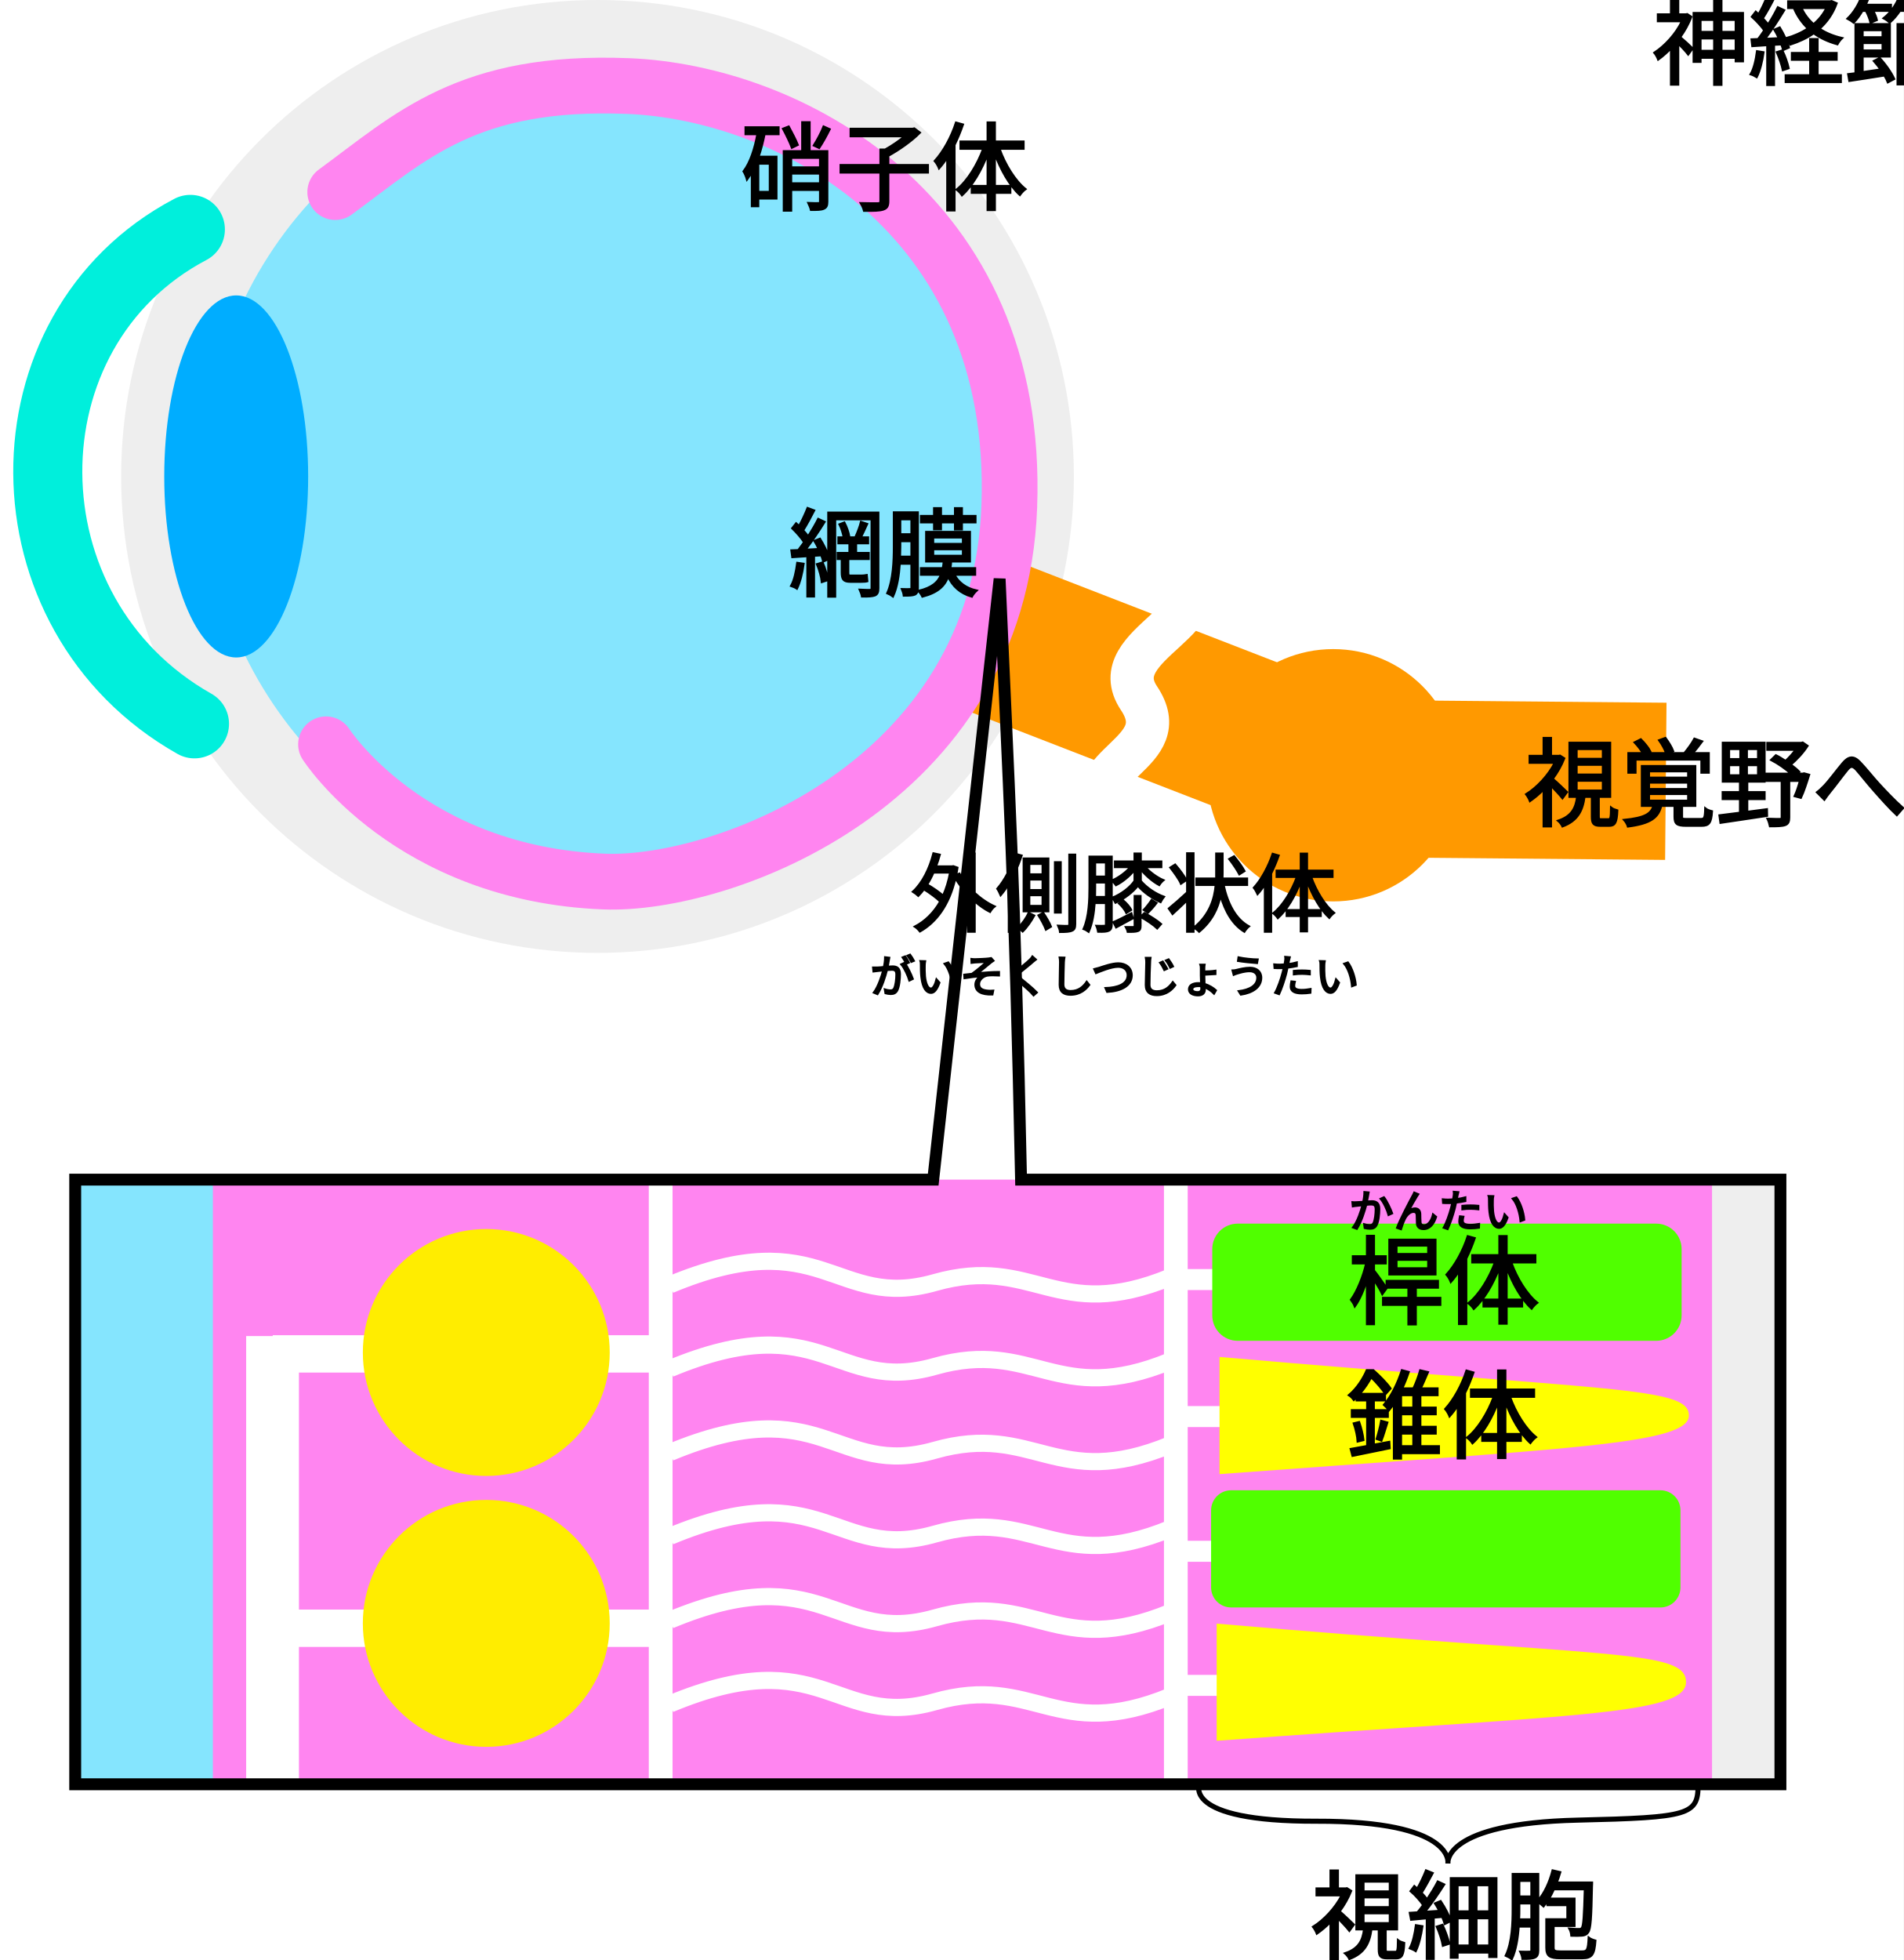
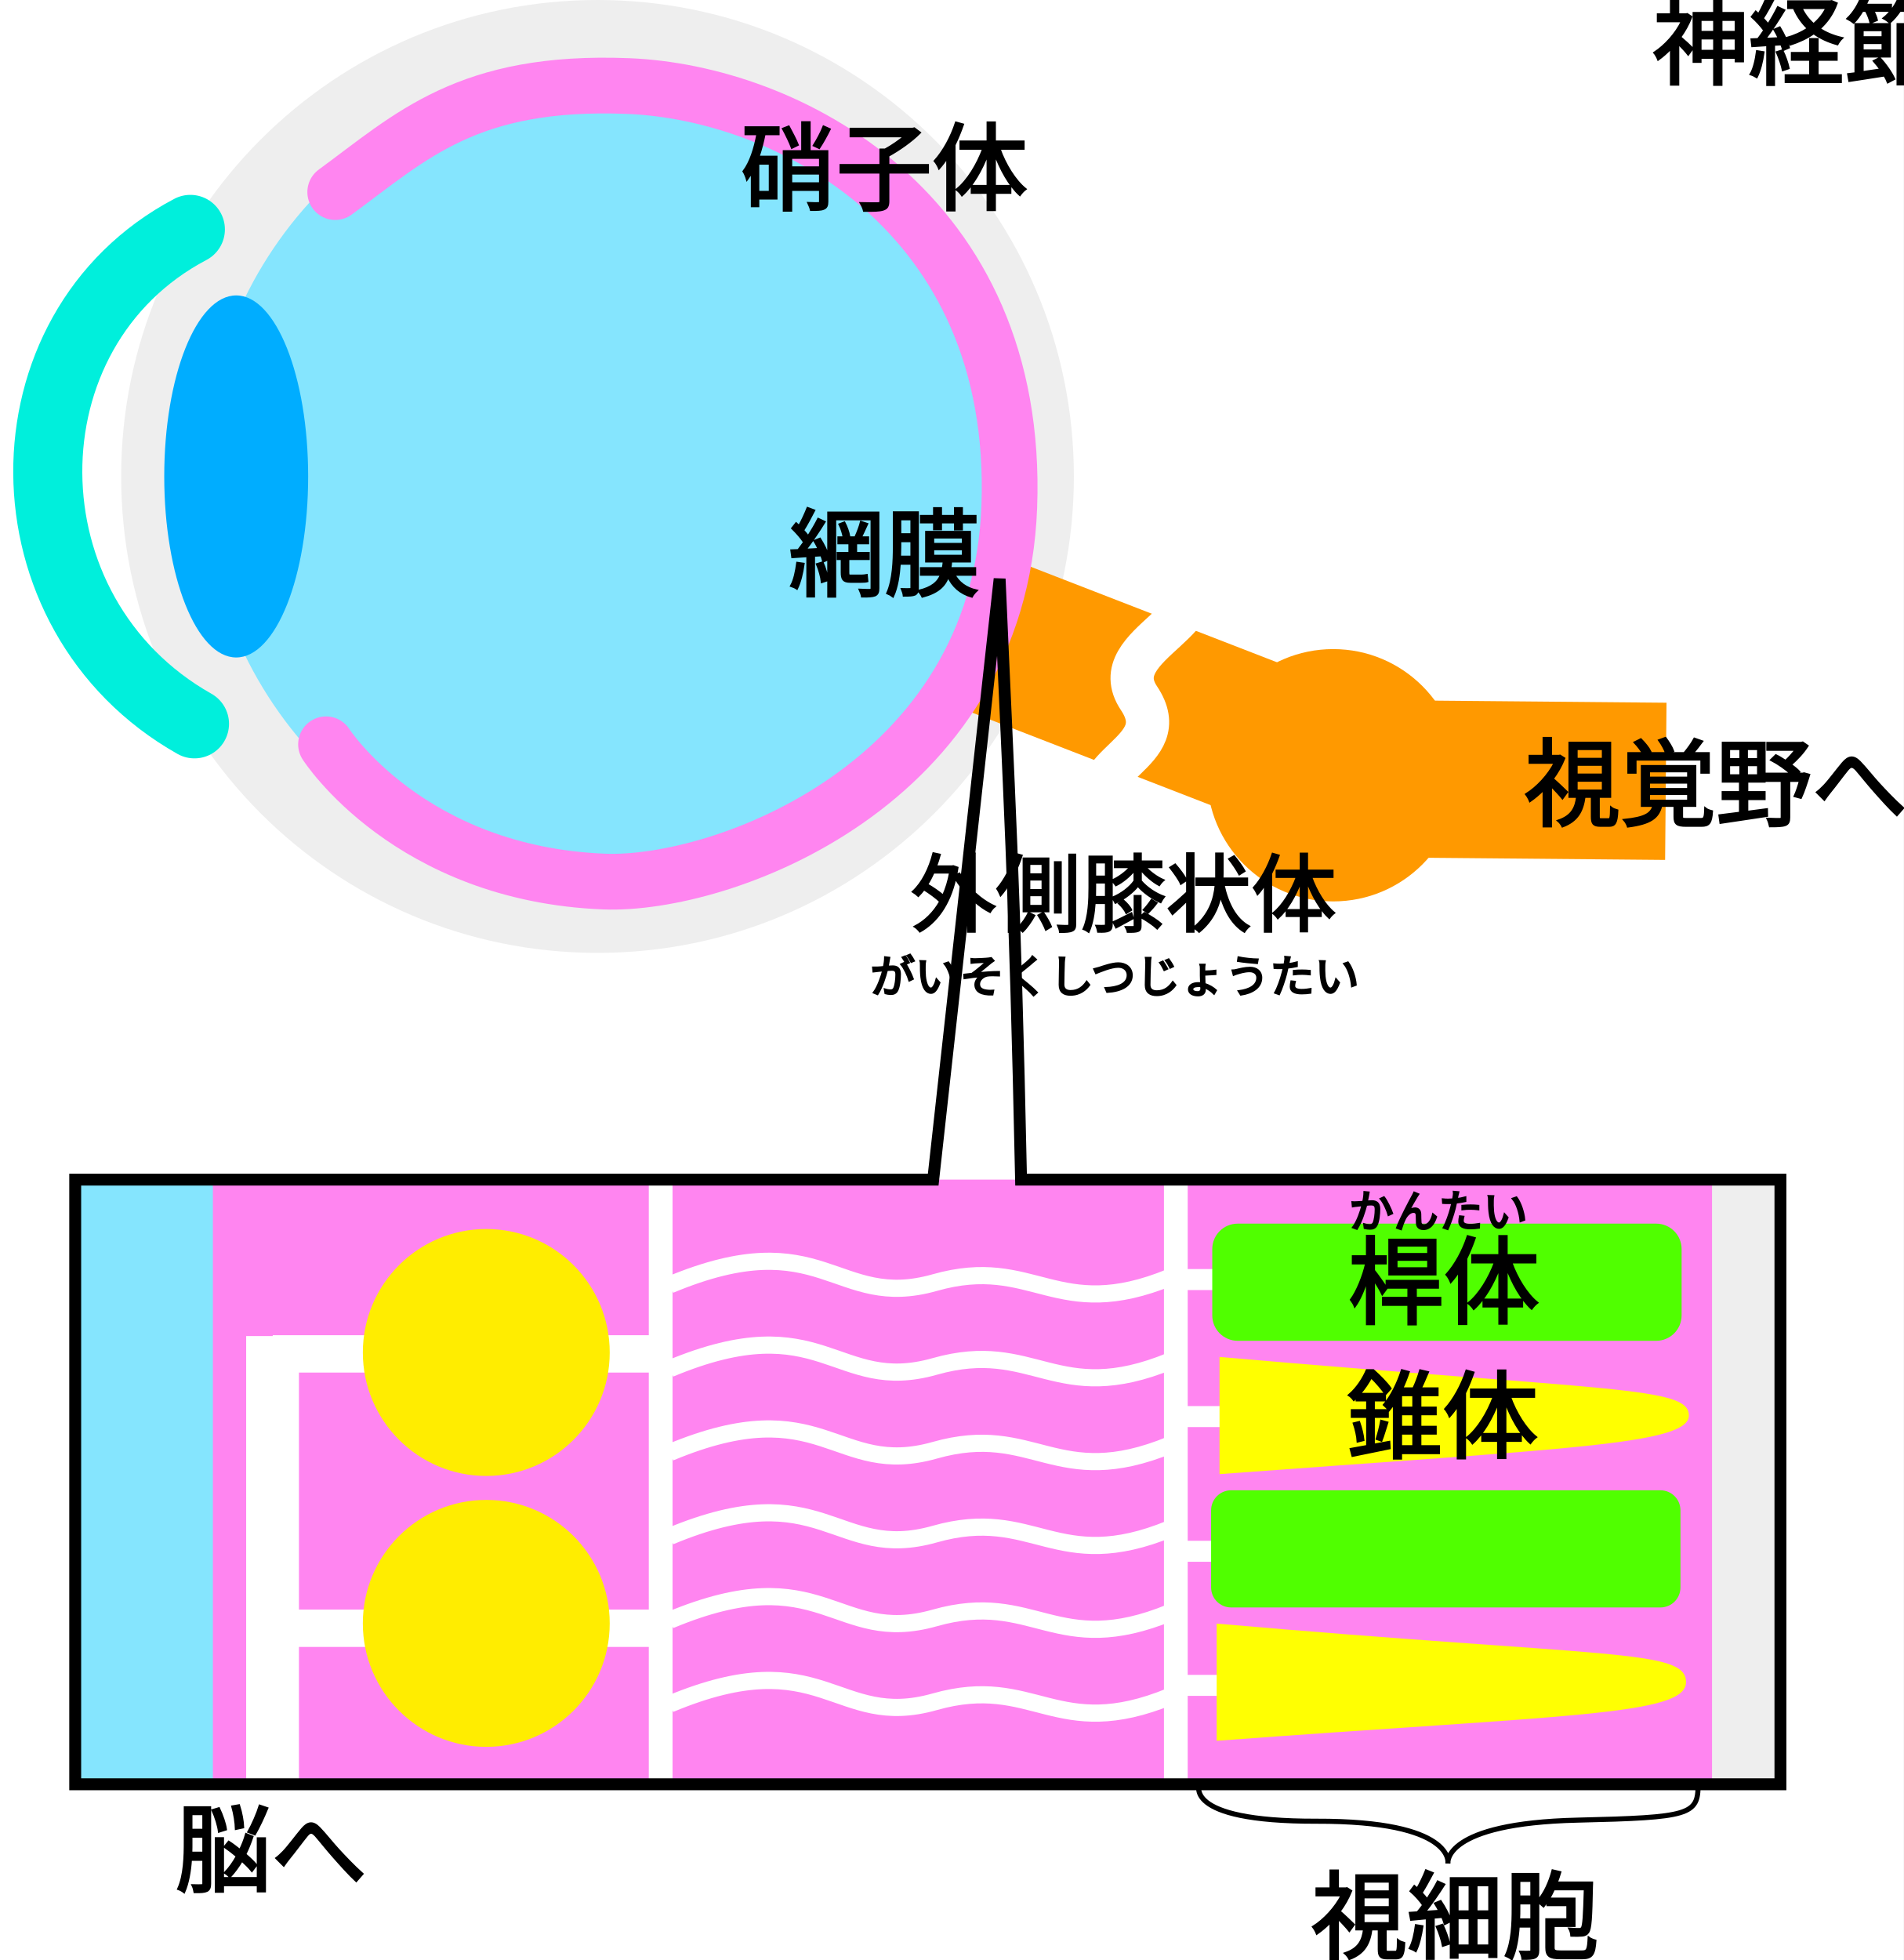
<svg xmlns="http://www.w3.org/2000/svg" width="240.353mm" height="247.433mm" viewBox="0 0 240.353 247.433" version="1.1" id="svg5">
  <defs id="defs2" />
  <g id="layer1" transform="translate(-13.93291,-65.56597)">
    <rect style="fill:#ffffff;fill-opacity:1;stroke:none;stroke-width:84.663;stroke-linecap:round;stroke-miterlimit:4;stroke-dasharray:none;stroke-opacity:1" id="rect16800" width="240.353" height="247.433" x="13.933" y="65.566" />
    <rect style="font-variation-settings:normal;opacity:1;vector-effect:none;fill:#ff85f0;fill-opacity:1;stroke:none;stroke-width:2.167;stroke-linecap:butt;stroke-linejoin:miter;stroke-miterlimit:4;stroke-dasharray:none;stroke-dashoffset:0;stroke-opacity:1;-inkscape-stroke:none;stop-color:#000000;stop-opacity:1" id="rect21835" width="189.66" height="75.968" x="40.742" y="214.48" />
    <rect style="font-variation-settings:normal;opacity:1;vector-effect:none;fill:#85e5fe;fill-opacity:1;stroke:none;stroke-width:2.167;stroke-linecap:butt;stroke-linejoin:miter;stroke-miterlimit:4;stroke-dasharray:none;stroke-dashoffset:0;stroke-opacity:1;-inkscape-stroke:none;stop-color:#000000;stop-opacity:1" id="rect18397" width="16.795" height="75.999" x="24.016" y="214.524" />
    <rect style="font-variation-settings:normal;vector-effect:none;fill:#eeeeee;fill-opacity:1;stroke:none;stroke-width:1.512;stroke-linecap:butt;stroke-linejoin:miter;stroke-miterlimit:4;stroke-dasharray:none;stroke-dashoffset:0;stroke-opacity:1;-inkscape-stroke:none;stop-color:#000000" id="rect18397-2" width="8.177" height="75.999" x="230.101" y="214.795" />
    <circle style="fill:#eeeeee;fill-opacity:1;stroke:none;stroke-width:1.323;stroke-miterlimit:4;stroke-dasharray:none;stroke-opacity:1" id="path846" cx="89.377" cy="125.713" r="60.147" />
    <path style="fill:none;stroke:#00efdc;stroke-width:8.72;stroke-linecap:round;stroke-linejoin:miter;stroke-miterlimit:4;stroke-dasharray:none;stroke-opacity:1" d="M 37.969,94.526 C 13.85,107.229 13.905,143.073 38.488,156.944" id="path1950" />
    <circle style="fill:#85e5fe;fill-opacity:1;stroke:none;stroke-width:2.646;stroke-miterlimit:4;stroke-dasharray:none;stroke-opacity:1" id="path7443" cx="91.166" cy="125.713" r="51.495" />
    <ellipse style="fill:#00adff;fill-opacity:1;stroke:none;stroke-width:2.646;stroke-miterlimit:4;stroke-dasharray:none;stroke-opacity:1" id="path4001" cx="43.756" cy="125.713" rx="9.086" ry="22.853" />
    <path style="fill:#ff9900;fill-opacity:1;stroke:#ff9900;stroke-width:19.844;stroke-linecap:butt;stroke-linejoin:miter;stroke-miterlimit:4;stroke-dasharray:none;stroke-opacity:1" d="m 138.326,145.528 37.98,14.728" id="path26876" />
    <path style="fill:#ff9900;fill-opacity:1;stroke:#ff9900;stroke-width:19.844;stroke-linecap:butt;stroke-linejoin:miter;stroke-miterlimit:4;stroke-dasharray:none;stroke-opacity:1" d="m 183.531,163.838 40.734,0.363" id="path26876-3" />
    <g id="path7443-3" style="stroke:#ff85f0;stroke-width:7.001;stroke-miterlimit:4;stroke-dasharray:none;stroke-opacity:1" transform="matrix(1.00528,0,0,1.00528,-0.5176402,-0.6672545)">
      <path style="fill:none;stroke:#ff85f0;stroke-width:7.001;stroke-linecap:round;stroke-linejoin:miter;stroke-miterlimit:4;stroke-dasharray:none;stroke-opacity:1" d="m 56.48,90.006 c 9.53,-6.967 16.597,-14.115 36.792,-13.315 19.802,0.785 49.241,15.599 47.869,52.835 -1.287,34.943 -36.108,47.643 -50.871,47.065 -24.499,-0.96 -34.946,-17.237 -34.946,-17.237" id="path16613" />
    </g>
    <text xml:space="preserve" style="font-style:normal;font-weight:normal;font-size:12.094px;line-height:1.25;font-family:sans-serif;letter-spacing:0px;word-spacing:0px;fill:#000000;fill-opacity:1;stroke:#000000;stroke-width:0.302;stroke-miterlimit:4;stroke-dasharray:none;stroke-opacity:1" x="19.647" y="113.535" id="text32616">
      <tspan id="tspan32614" style="font-style:normal;font-variant:normal;font-weight:normal;font-stretch:normal;font-family:MotoyaLMaru;-inkscape-font-specification:MotoyaLMaru;writing-mode:tb-rl;stroke:#000000;stroke-width:0.302;stroke-miterlimit:4;stroke-dasharray:none;stroke-opacity:1" x="113.535" y="19.647">角膜</tspan>
    </text>
    <text xml:space="preserve" style="font-style:normal;font-weight:normal;font-size:12.094px;line-height:1.25;font-family:sans-serif;letter-spacing:0px;word-spacing:0px;fill:#000000;fill-opacity:1;stroke:#000000;stroke-width:0.302;stroke-miterlimit:4;stroke-dasharray:none;stroke-opacity:1" x="43.729" y="107.435" id="text32616-6">
      <tspan id="tspan32614-7" style="font-style:normal;font-variant:normal;font-weight:normal;font-stretch:normal;font-family:MotoyaLMaru;-inkscape-font-specification:MotoyaLMaru;writing-mode:tb-rl;stroke:#000000;stroke-width:0.302;stroke-miterlimit:4;stroke-dasharray:none;stroke-opacity:1" x="107.435" y="43.729">水晶体</tspan>
    </text>
    <text xml:space="preserve" style="font-style:normal;font-weight:normal;font-size:12.094px;line-height:1.25;font-family:sans-serif;letter-spacing:0px;word-spacing:0px;fill:#000000;fill-opacity:1;stroke:#000000;stroke-width:0.302;stroke-miterlimit:4;stroke-dasharray:none;stroke-opacity:1" x="91.173" y="107.435" id="text32616-6-5">
      <tspan id="tspan32614-7-3" style="font-style:normal;font-variant:normal;font-weight:normal;font-stretch:normal;font-family:MotoyaLMaru;-inkscape-font-specification:MotoyaLMaru;writing-mode:tb-rl;fill:#000000;fill-opacity:1;stroke:#000000;stroke-width:0.302;stroke-miterlimit:4;stroke-dasharray:none;stroke-opacity:1" x="107.435" y="91.173">硝子体</tspan>
    </text>
    <text xml:space="preserve" style="font-style:normal;font-weight:normal;font-size:12.094px;line-height:1.25;font-family:sans-serif;letter-spacing:0px;word-spacing:0px;fill:#000000;fill-opacity:1;stroke:#000000;stroke-width:0.302;stroke-miterlimit:4;stroke-dasharray:none;stroke-opacity:1" x="206.419" y="168.902" id="text32616-6-5-53">
      <tspan id="tspan32614-7-3-5" style="font-style:normal;font-variant:normal;font-weight:normal;font-stretch:normal;font-family:MotoyaLMaru;-inkscape-font-specification:MotoyaLMaru;writing-mode:lr-tb;fill:#000000;fill-opacity:1;stroke:#000000;stroke-width:0.302;stroke-miterlimit:4;stroke-dasharray:none;stroke-opacity:1" x="206.419" y="168.902">視覚野へ</tspan>
    </text>
    <text xml:space="preserve" style="font-style:normal;font-weight:normal;font-size:12.094px;line-height:1.25;font-family:sans-serif;letter-spacing:0px;word-spacing:0px;fill:#000000;fill-opacity:1;stroke:#000000;stroke-width:0.302;stroke-miterlimit:4;stroke-dasharray:none;stroke-opacity:1" x="139.88" y="113.535" id="text32616-6-5-5">
      <tspan id="tspan32614-7-3-6" style="font-style:normal;font-variant:normal;font-weight:normal;font-stretch:normal;font-family:MotoyaLMaru;-inkscape-font-specification:MotoyaLMaru;writing-mode:tb-rl;stroke:#000000;stroke-width:0.302;stroke-miterlimit:4;stroke-dasharray:none;stroke-opacity:1" x="113.535" y="139.88">網膜</tspan>
    </text>
    <circle style="fill:#ff9900;fill-opacity:1;stroke-width:0.302;stroke-linecap:round" id="path7096" cx="182.266" cy="163.435" r="15.926" />
    <path style="fill:none;stroke:#ffffff;stroke-width:5.46;stroke-linecap:butt;stroke-linejoin:miter;stroke-miterlimit:4;stroke-dasharray:none;stroke-opacity:1" d="m 163.327,136.24 c 6.125,7.637 -10.302,10.408 -5.583,17.469 4.72,7.061 -7.735,8.084 -4.569,15.435 l 3.83,8.893" id="path7271" />
    <text xml:space="preserve" style="font-style:normal;font-weight:normal;font-size:10.752px;line-height:1.25;font-family:sans-serif;letter-spacing:0px;word-spacing:0px;fill:#000000;fill-opacity:1;stroke:#000000;stroke-width:0.268;stroke-miterlimit:4;stroke-dasharray:none;stroke-opacity:1" x="182.339" y="128.918" id="text32616-6-5-5-6">
      <tspan id="tspan32614-7-3-6-7" style="font-style:normal;font-variant:normal;font-weight:normal;font-stretch:normal;font-family:MotoyaLMaru;-inkscape-font-specification:MotoyaLMaru;writing-mode:tb-rl;stroke:#000000;stroke-width:0.268;stroke-miterlimit:4;stroke-dasharray:none;stroke-opacity:1" x="128.918" y="182.339">外側膝状体</tspan>
    </text>
    <text xml:space="preserve" style="font-style:normal;font-weight:normal;font-size:5.644px;line-height:1.25;font-family:sans-serif;letter-spacing:0px;word-spacing:0px;fill:#000000;fill-opacity:1;stroke:#000000;stroke-width:0.268;stroke-miterlimit:4;stroke-dasharray:none;stroke-opacity:1" x="190.857" y="123.822" id="text32616-6-5-5-6-3">
      <tspan id="tspan32614-7-3-6-7-6" style="font-style:normal;font-variant:normal;font-weight:normal;font-stretch:normal;font-size:5.644px;font-family:MotoyaLMaru;-inkscape-font-specification:MotoyaLMaru;writing-mode:tb-rl;stroke:#000000;stroke-width:0.268;stroke-miterlimit:4;stroke-dasharray:none;stroke-opacity:1" x="123.822" y="190.857">がいそくしつじょうたい</tspan>
    </text>
    <rect style="font-variation-settings:normal;opacity:1;vector-effect:none;fill:#ffffff;fill-opacity:1;stroke:none;stroke-width:1.143;stroke-linecap:round;stroke-linejoin:miter;stroke-miterlimit:4;stroke-dasharray:none;stroke-dashoffset:0;stroke-opacity:1;-inkscape-stroke:none;stop-color:#000000;stop-opacity:1" id="rect2267" width="6.663" height="55.95" x="45.015" y="234.232" ry="0" rx="0" />
    <rect style="font-variation-settings:normal;vector-effect:none;fill:#ffffff;fill-opacity:1;stroke:none;stroke-width:0.891;stroke-linecap:round;stroke-linejoin:miter;stroke-miterlimit:4;stroke-dasharray:none;stroke-dashoffset:0;stroke-opacity:1;-inkscape-stroke:none;stop-color:#000000" id="rect2267-0" width="2.998" height="75.655" x="95.853" y="214.651" ry="0" rx="0" />
    <rect style="font-variation-settings:normal;vector-effect:none;fill:#ffffff;fill-opacity:1;stroke:none;stroke-width:0.897;stroke-linecap:round;stroke-linejoin:miter;stroke-miterlimit:4;stroke-dasharray:none;stroke-dashoffset:0;stroke-opacity:1;-inkscape-stroke:none;stop-color:#000000" id="rect2267-0-9" width="2.998" height="76.53" x="160.898" y="214.378" ry="0" rx="0" />
    <rect style="font-variation-settings:normal;vector-effect:none;fill:#ffffff;fill-opacity:1;stroke:none;stroke-width:1.792;stroke-linecap:round;stroke-linejoin:miter;stroke-miterlimit:4;stroke-dasharray:none;stroke-dashoffset:0;stroke-opacity:1;-inkscape-stroke:none;stop-color:#000000" id="rect2371-9" width="49.08" height="4.715" x="48.369" y="234.126" />
    <rect style="font-variation-settings:normal;vector-effect:none;fill:#ffffff;fill-opacity:1;stroke:none;stroke-width:0.69;stroke-linecap:round;stroke-linejoin:miter;stroke-miterlimit:4;stroke-dasharray:none;stroke-dashoffset:0;stroke-opacity:1;-inkscape-stroke:none;stop-color:#000000" id="rect2371-9-3" width="12.95" height="2.651" x="163.032" y="225.774" />
    <rect style="font-variation-settings:normal;vector-effect:none;fill:#ffffff;fill-opacity:1;stroke:none;stroke-width:0.69;stroke-linecap:round;stroke-linejoin:miter;stroke-miterlimit:4;stroke-dasharray:none;stroke-dashoffset:0;stroke-opacity:1;-inkscape-stroke:none;stop-color:#000000" id="rect2371-9-3-6" width="12.95" height="2.651" x="162.22" y="243.07" />
    <rect style="font-variation-settings:normal;vector-effect:none;fill:#ffffff;fill-opacity:1;stroke:none;stroke-width:1.786;stroke-linecap:round;stroke-linejoin:miter;stroke-miterlimit:4;stroke-dasharray:none;stroke-dashoffset:0;stroke-opacity:1;-inkscape-stroke:none;stop-color:#000000" id="rect2371-9-1" width="48.77" height="4.715" x="48.611" y="268.761" />
    <rect style="font-variation-settings:normal;vector-effect:none;fill:#ffffff;fill-opacity:1;stroke:none;stroke-width:0.69;stroke-linecap:round;stroke-linejoin:miter;stroke-miterlimit:4;stroke-dasharray:none;stroke-dashoffset:0;stroke-opacity:1;-inkscape-stroke:none;stop-color:#000000" id="rect2371-9-3-0" width="12.95" height="2.651" x="162.199" y="260.075" />
    <rect style="font-variation-settings:normal;vector-effect:none;fill:#ffffff;fill-opacity:1;stroke:none;stroke-width:0.69;stroke-linecap:round;stroke-linejoin:miter;stroke-miterlimit:4;stroke-dasharray:none;stroke-dashoffset:0;stroke-opacity:1;-inkscape-stroke:none;stop-color:#000000" id="rect2371-9-3-62" width="12.95" height="2.651" x="162.404" y="277.005" />
    <path style="font-variation-settings:normal;opacity:1;vector-effect:none;fill:none;fill-opacity:1;stroke:#ffffff;stroke-width:2.167;stroke-linecap:butt;stroke-linejoin:miter;stroke-miterlimit:4;stroke-dasharray:none;stroke-dashoffset:0;stroke-opacity:1;-inkscape-stroke:none;stop-color:#000000;stop-opacity:1" d="m 98.522,227.764 c 19.373,-8.093 20.838,3.296 33.434,-0.28 12.597,-3.576 15.27,5.27 29.765,-0.693" id="path3971" />
    <path style="font-variation-settings:normal;vector-effect:none;fill:none;fill-opacity:1;stroke:#ffffff;stroke-width:2.167;stroke-linecap:butt;stroke-linejoin:miter;stroke-miterlimit:4;stroke-dasharray:none;stroke-dashoffset:0;stroke-opacity:1;-inkscape-stroke:none;stop-color:#000000" d="m 98.522,238.347 c 19.373,-8.093 20.838,3.296 33.434,-0.28 12.597,-3.576 15.27,5.27 29.765,-0.693" id="path3971-9" />
    <path style="font-variation-settings:normal;vector-effect:none;fill:none;fill-opacity:1;stroke:#ffffff;stroke-width:2.167;stroke-linecap:butt;stroke-linejoin:miter;stroke-miterlimit:4;stroke-dasharray:none;stroke-dashoffset:0;stroke-opacity:1;-inkscape-stroke:none;stop-color:#000000" d="m 98.522,248.93 c 19.373,-8.093 20.838,3.296 33.434,-0.28 12.597,-3.576 15.27,5.27 29.765,-0.693" id="path3971-9-2" />
    <path style="font-variation-settings:normal;vector-effect:none;fill:none;fill-opacity:1;stroke:#ffffff;stroke-width:2.167;stroke-linecap:butt;stroke-linejoin:miter;stroke-miterlimit:4;stroke-dasharray:none;stroke-dashoffset:0;stroke-opacity:1;-inkscape-stroke:none;stop-color:#000000" d="m 98.522,259.514 c 19.373,-8.093 20.838,3.296 33.434,-0.28 12.597,-3.576 15.27,5.27 29.765,-0.693" id="path3971-9-2-0" />
    <path style="font-variation-settings:normal;vector-effect:none;fill:none;fill-opacity:1;stroke:#ffffff;stroke-width:2.167;stroke-linecap:butt;stroke-linejoin:miter;stroke-miterlimit:4;stroke-dasharray:none;stroke-dashoffset:0;stroke-opacity:1;-inkscape-stroke:none;stop-color:#000000" d="m 98.522,270.097 c 19.373,-8.093 20.838,3.296 33.434,-0.28 12.597,-3.576 15.27,5.27 29.765,-0.693" id="path3971-9-2-0-2" />
    <path style="font-variation-settings:normal;vector-effect:none;fill:none;fill-opacity:1;stroke:#ffffff;stroke-width:2.167;stroke-linecap:butt;stroke-linejoin:miter;stroke-miterlimit:4;stroke-dasharray:none;stroke-dashoffset:0;stroke-opacity:1;-inkscape-stroke:none;stop-color:#000000" d="m 98.522,280.68 c 19.373,-8.093 20.838,3.296 33.434,-0.28 12.597,-3.576 15.27,5.27 29.765,-0.693" id="path3971-9-2-0-2-3" />
    <path id="rect10252" style="fill:none;stroke:#000000;stroke-width:5.676;stroke-linecap:round;stroke-miterlimit:4;stroke-dasharray:none;stroke-opacity:1" d="M 477.039,276.168 445.344,562.84 H 35.891 V 851.342 H 849.652 V 562.84 H 487.268 c -3.036,-143.572 -5.822,-184.845 -10.229,-286.672 z" transform="matrix(0.2645833,0,0,0.2645833,13.93291,65.56597)" />
    <circle style="fill:#ffed00;fill-opacity:1;stroke:none;stroke-width:2.07;stroke-linecap:round" id="path1013" cx="75.333" cy="236.306" r="15.586" />
    <circle style="fill:#ffed00;fill-opacity:1;stroke:none;stroke-width:2.07;stroke-linecap:round" id="path1013-2" cx="75.332" cy="270.503" r="15.586" />
    <rect style="font-variation-settings:normal;opacity:1;vector-effect:none;fill:#50ff00;fill-opacity:1;stroke:none;stroke-width:1.323;stroke-linecap:round;stroke-linejoin:miter;stroke-miterlimit:4;stroke-dasharray:none;stroke-dashoffset:0;stroke-opacity:1;-inkscape-stroke:none;stop-color:#000000;stop-opacity:1" id="rect1433" width="59.262" height="14.792" x="166.997" y="220.039" ry="3.21" />
    <rect style="font-variation-settings:normal;vector-effect:none;fill:#50ff00;fill-opacity:1;stroke:none;stroke-width:1.323;stroke-linecap:round;stroke-linejoin:miter;stroke-miterlimit:4;stroke-dasharray:none;stroke-dashoffset:0;stroke-opacity:1;-inkscape-stroke:none;stop-color:#000000" id="rect1433-6" width="59.262" height="14.792" x="166.851" y="253.702" ry="2.526" />
    <text xml:space="preserve" style="font-style:normal;font-weight:normal;font-size:12.094px;line-height:1.25;font-family:sans-serif;letter-spacing:0px;word-spacing:0px;fill:#000000;fill-opacity:1;stroke:#000000;stroke-width:0.302;stroke-miterlimit:4;stroke-dasharray:none;stroke-opacity:1" x="184.145" y="231.76" id="text32616-6-5-53-9">
      <tspan id="tspan32614-7-3-5-2" style="font-style:normal;font-variant:normal;font-weight:normal;font-stretch:normal;font-family:MotoyaLMaru;-inkscape-font-specification:MotoyaLMaru;writing-mode:lr-tb;fill:#000000;fill-opacity:1;stroke:#000000;stroke-width:0.302;stroke-miterlimit:4;stroke-dasharray:none;stroke-opacity:1" x="184.145" y="231.76">桿体</tspan>
    </text>
    <text xml:space="preserve" style="font-style:normal;font-weight:normal;font-size:12.094px;line-height:1.25;font-family:sans-serif;letter-spacing:0px;word-spacing:0px;fill:#000000;fill-opacity:1;stroke:#000000;stroke-width:0.302;stroke-miterlimit:4;stroke-dasharray:none;stroke-opacity:1" x="179.511" y="311.88" id="text32616-6-5-53-9-9">
      <tspan id="tspan32614-7-3-5-2-3" style="font-style:normal;font-variant:normal;font-weight:normal;font-stretch:normal;font-family:MotoyaLMaru;-inkscape-font-specification:MotoyaLMaru;writing-mode:lr-tb;fill:#000000;fill-opacity:1;stroke:#000000;stroke-width:0.302;stroke-miterlimit:4;stroke-dasharray:none;stroke-opacity:1" x="179.511" y="311.88">視細胞</tspan>
    </text>
+     <text xml:space="preserve" style="font-style:normal;font-weight:normal;font-size:12.094px;line-height:1.25;font-family:sans-serif;letter-spacing:0px;word-spacing:0px;fill:#000000;fill-opacity:1;stroke:#000000;stroke-width:0.302;stroke-miterlimit:4;stroke-dasharray:none;stroke-opacity:1" x="36.082" y="303.457" id="text32616-6-5-53-9-9-3">
+       <tspan id="tspan32614-7-3-5-2-3-6" style="font-style:normal;font-variant:normal;font-weight:normal;font-stretch:normal;font-family:MotoyaLMaru;-inkscape-font-specification:MotoyaLMaru;writing-mode:lr-tb;fill:#000000;fill-opacity:1;stroke:#000000;stroke-width:0.302;stroke-miterlimit:4;stroke-dasharray:none;stroke-opacity:1" x="36.082" y="303.457">脳へ</tspan>
+     </text>
    <path id="rect1433-5" style="vector-effect:none;fill:#ffff00;fill-opacity:1;stroke-width:1.323;stroke-linecap:round;stop-color:#000000" d="m 167.914,236.87 c 49.512,4.311 59.299,3.717 59.262,7.396 -0.037,3.678 -15.311,4.131 -59.262,7.396 z" />
    <text xml:space="preserve" style="font-style:normal;font-weight:normal;font-size:12.094px;line-height:1.25;font-family:sans-serif;letter-spacing:0px;word-spacing:0px;fill:#000000;fill-opacity:1;stroke:#000000;stroke-width:0.302;stroke-miterlimit:4;stroke-dasharray:none;stroke-opacity:1" x="183.985" y="248.724" id="text32616-6-5-53-7">
      <tspan id="tspan32614-7-3-5-5" style="font-style:normal;font-variant:normal;font-weight:normal;font-stretch:normal;font-family:MotoyaLMaru;-inkscape-font-specification:MotoyaLMaru;writing-mode:lr-tb;fill:#000000;fill-opacity:1;stroke:#000000;stroke-width:0.302;stroke-miterlimit:4;stroke-dasharray:none;stroke-opacity:1" x="183.985" y="248.724">錐体</tspan>
    </text>
    <path id="rect1433-5-7" style="vector-effect:none;fill:#ffff02;fill-opacity:1;stroke-width:1.323;stroke-linecap:round;stop-color:#000000" d="m 167.554,270.533 c 49.512,4.311 59.262,3.172 59.262,7.396 0,4.224 -15.311,4.131 -59.262,7.396 z" />
    <text xml:space="preserve" style="font-style:normal;font-weight:normal;font-size:12.094px;line-height:1.25;font-family:sans-serif;letter-spacing:0px;word-spacing:0px;fill:#000000;fill-opacity:1;stroke:#000000;stroke-width:0.302;stroke-miterlimit:4;stroke-dasharray:none;stroke-opacity:1" x="75.291" y="222.609" id="text32616-6-3">
      <tspan id="tspan32614-7-6" style="font-style:normal;font-variant:normal;font-weight:normal;font-stretch:normal;font-family:MotoyaLMaru;-inkscape-font-specification:MotoyaLMaru;writing-mode:tb-rl;stroke:#000000;stroke-width:0.302;stroke-miterlimit:4;stroke-dasharray:none;stroke-opacity:1" x="222.609" y="75.291">神経節細胞</tspan>
    </text>
    <path style="fill:none;stroke:#000000;stroke-width:0.64;stroke-linecap:butt;stroke-linejoin:miter;stroke-miterlimit:4;stroke-dasharray:none;stroke-opacity:1" d="m 165.408,290.684 c 0,0 -2.52,4.839 14.756,4.795 17.491,-0.045 16.588,5.293 16.588,5.293 0,0 -0.682,-5.034 16.382,-5.43 14.133,-0.328 15.241,-0.651 15.201,-4.532" id="path84346" />
    <text xml:space="preserve" style="font-style:normal;font-weight:normal;font-size:5.644px;line-height:1.25;font-family:sans-serif;letter-spacing:0px;word-spacing:0px;fill:#000000;fill-opacity:1;stroke:#000000;stroke-width:0.268;stroke-miterlimit:4;stroke-dasharray:none;stroke-opacity:1" x="184.266" y="220.514" id="text32616-6-5-5-6-3-9">
      <tspan id="tspan32614-7-3-6-7-6-4" style="font-style:normal;font-variant:normal;font-weight:normal;font-stretch:normal;font-size:5.644px;font-family:MotoyaLMaru;-inkscape-font-specification:MotoyaLMaru;writing-mode:lr-tb;stroke:#000000;stroke-width:0.268;stroke-miterlimit:4;stroke-dasharray:none;stroke-opacity:1" x="184.266" y="220.514">かんたい</tspan>
    </text>
  </g>
</svg>
